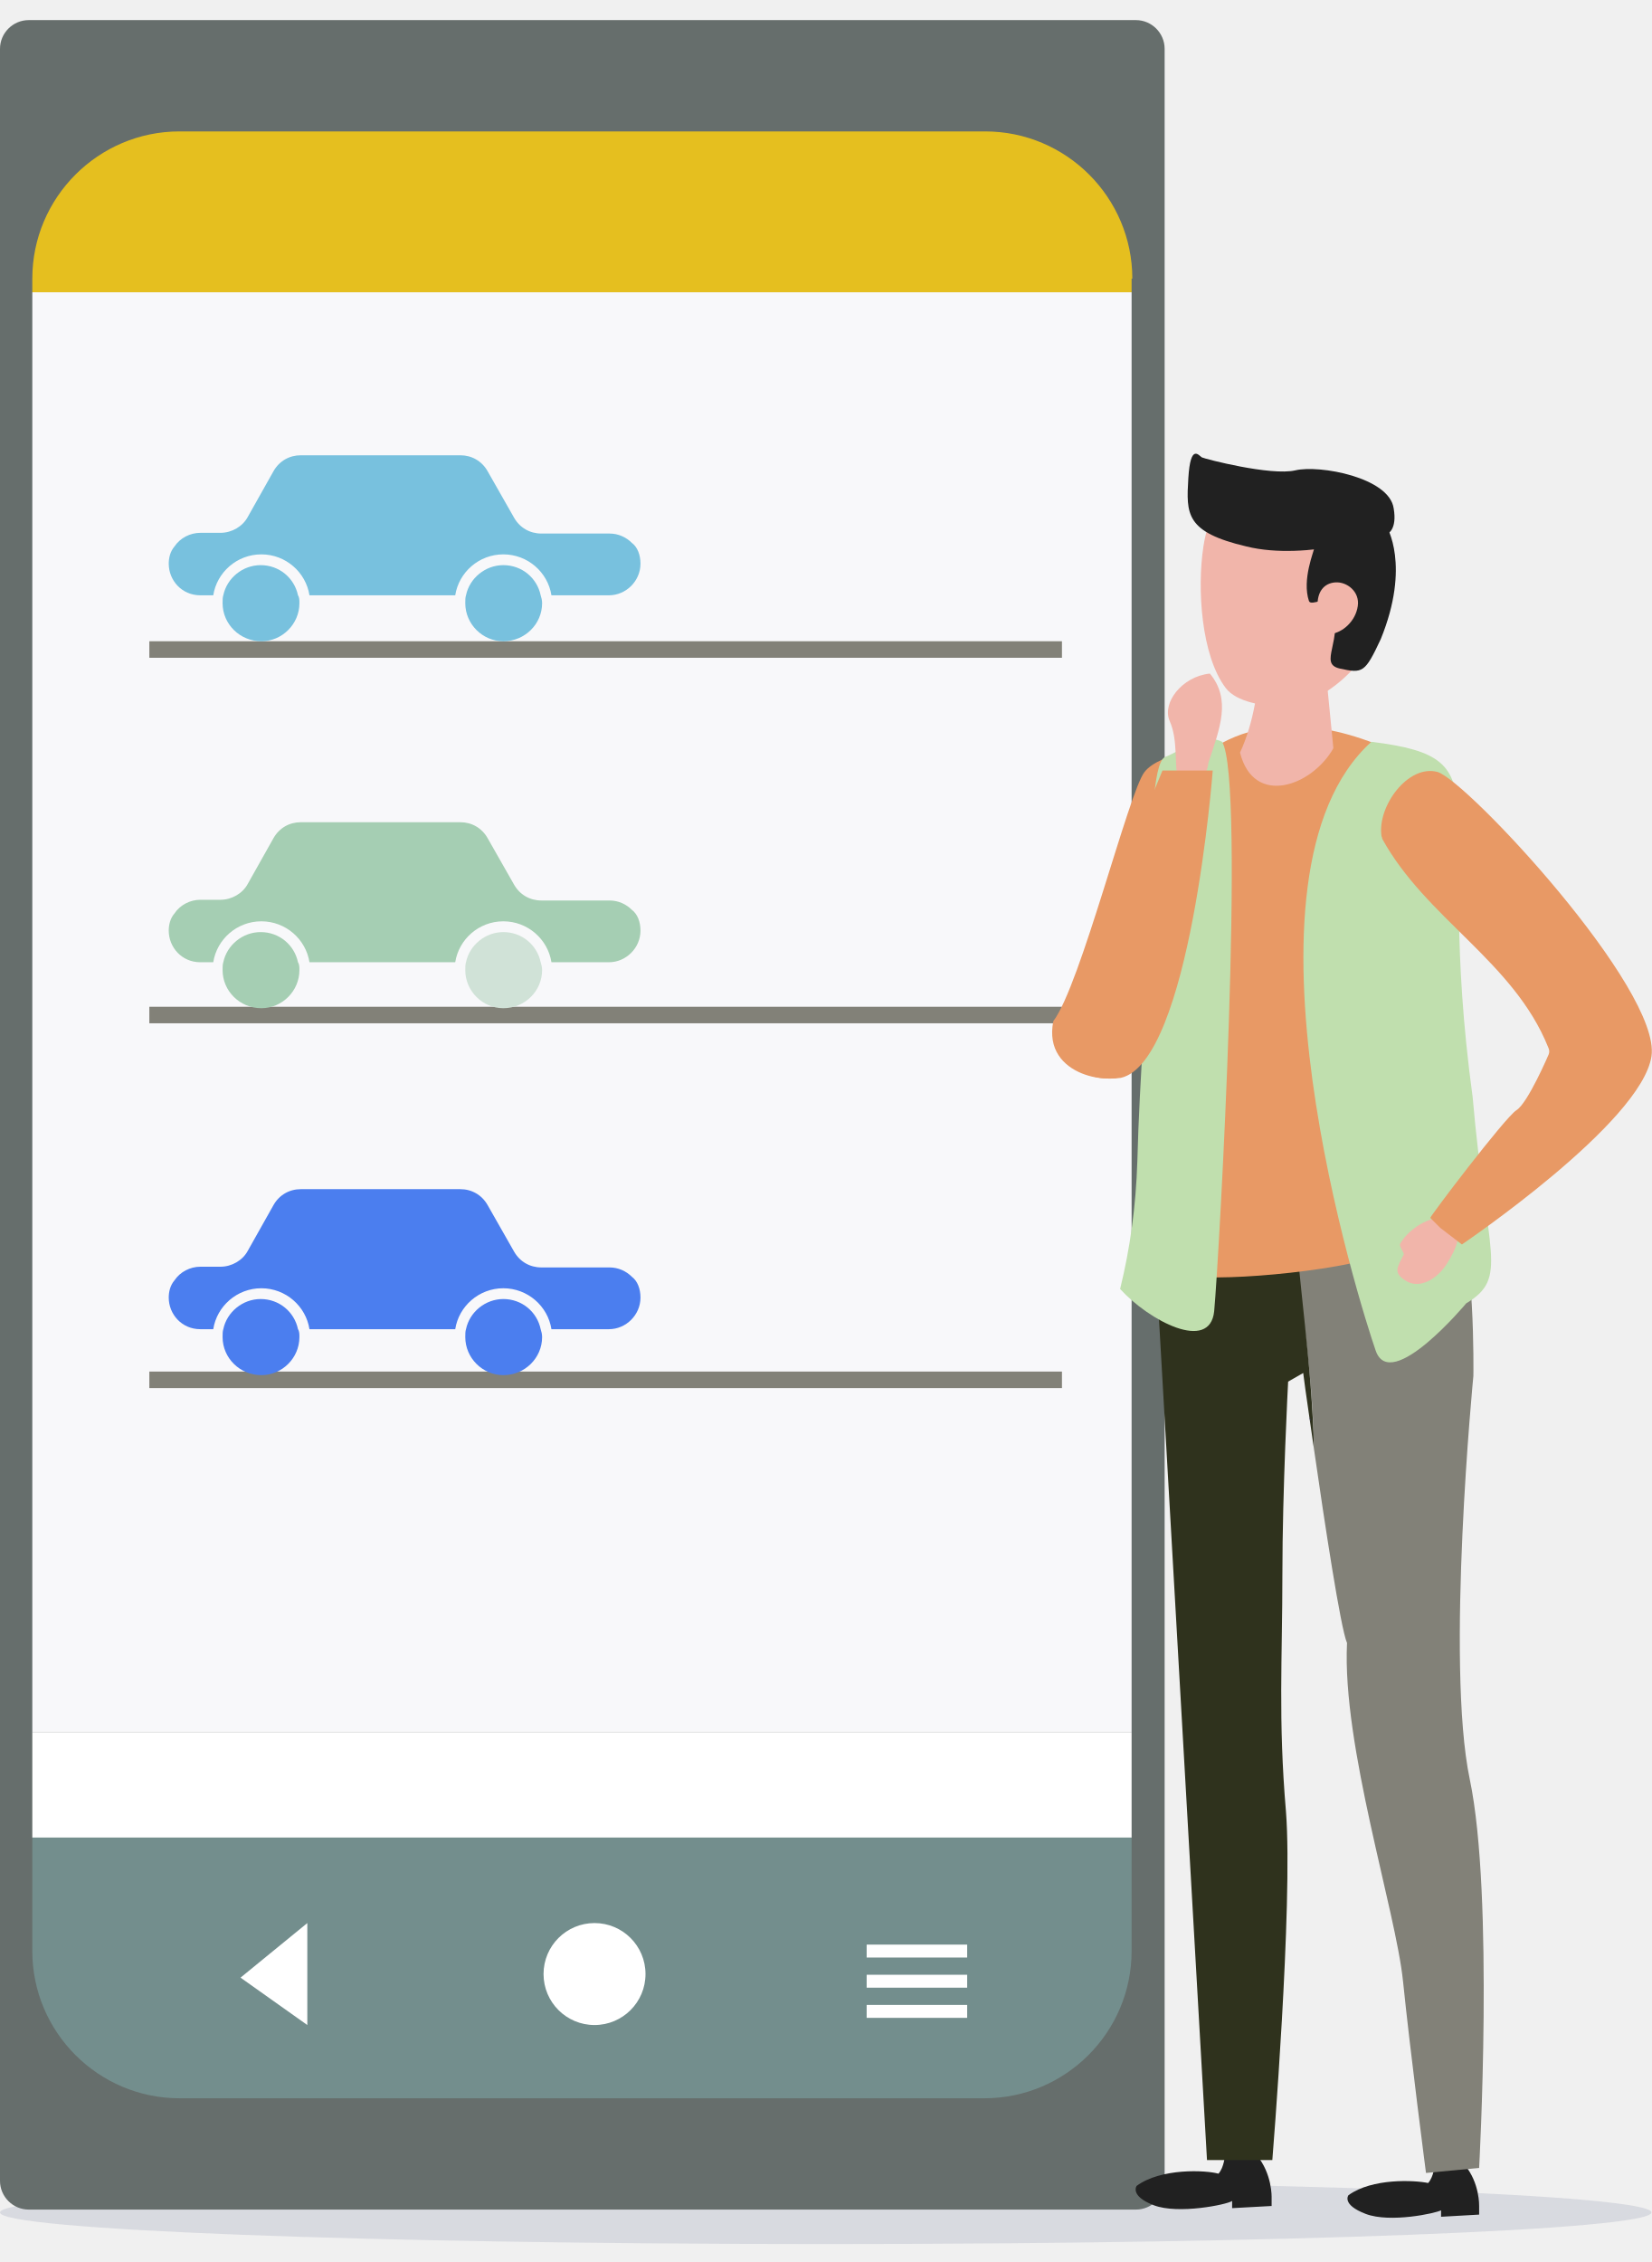
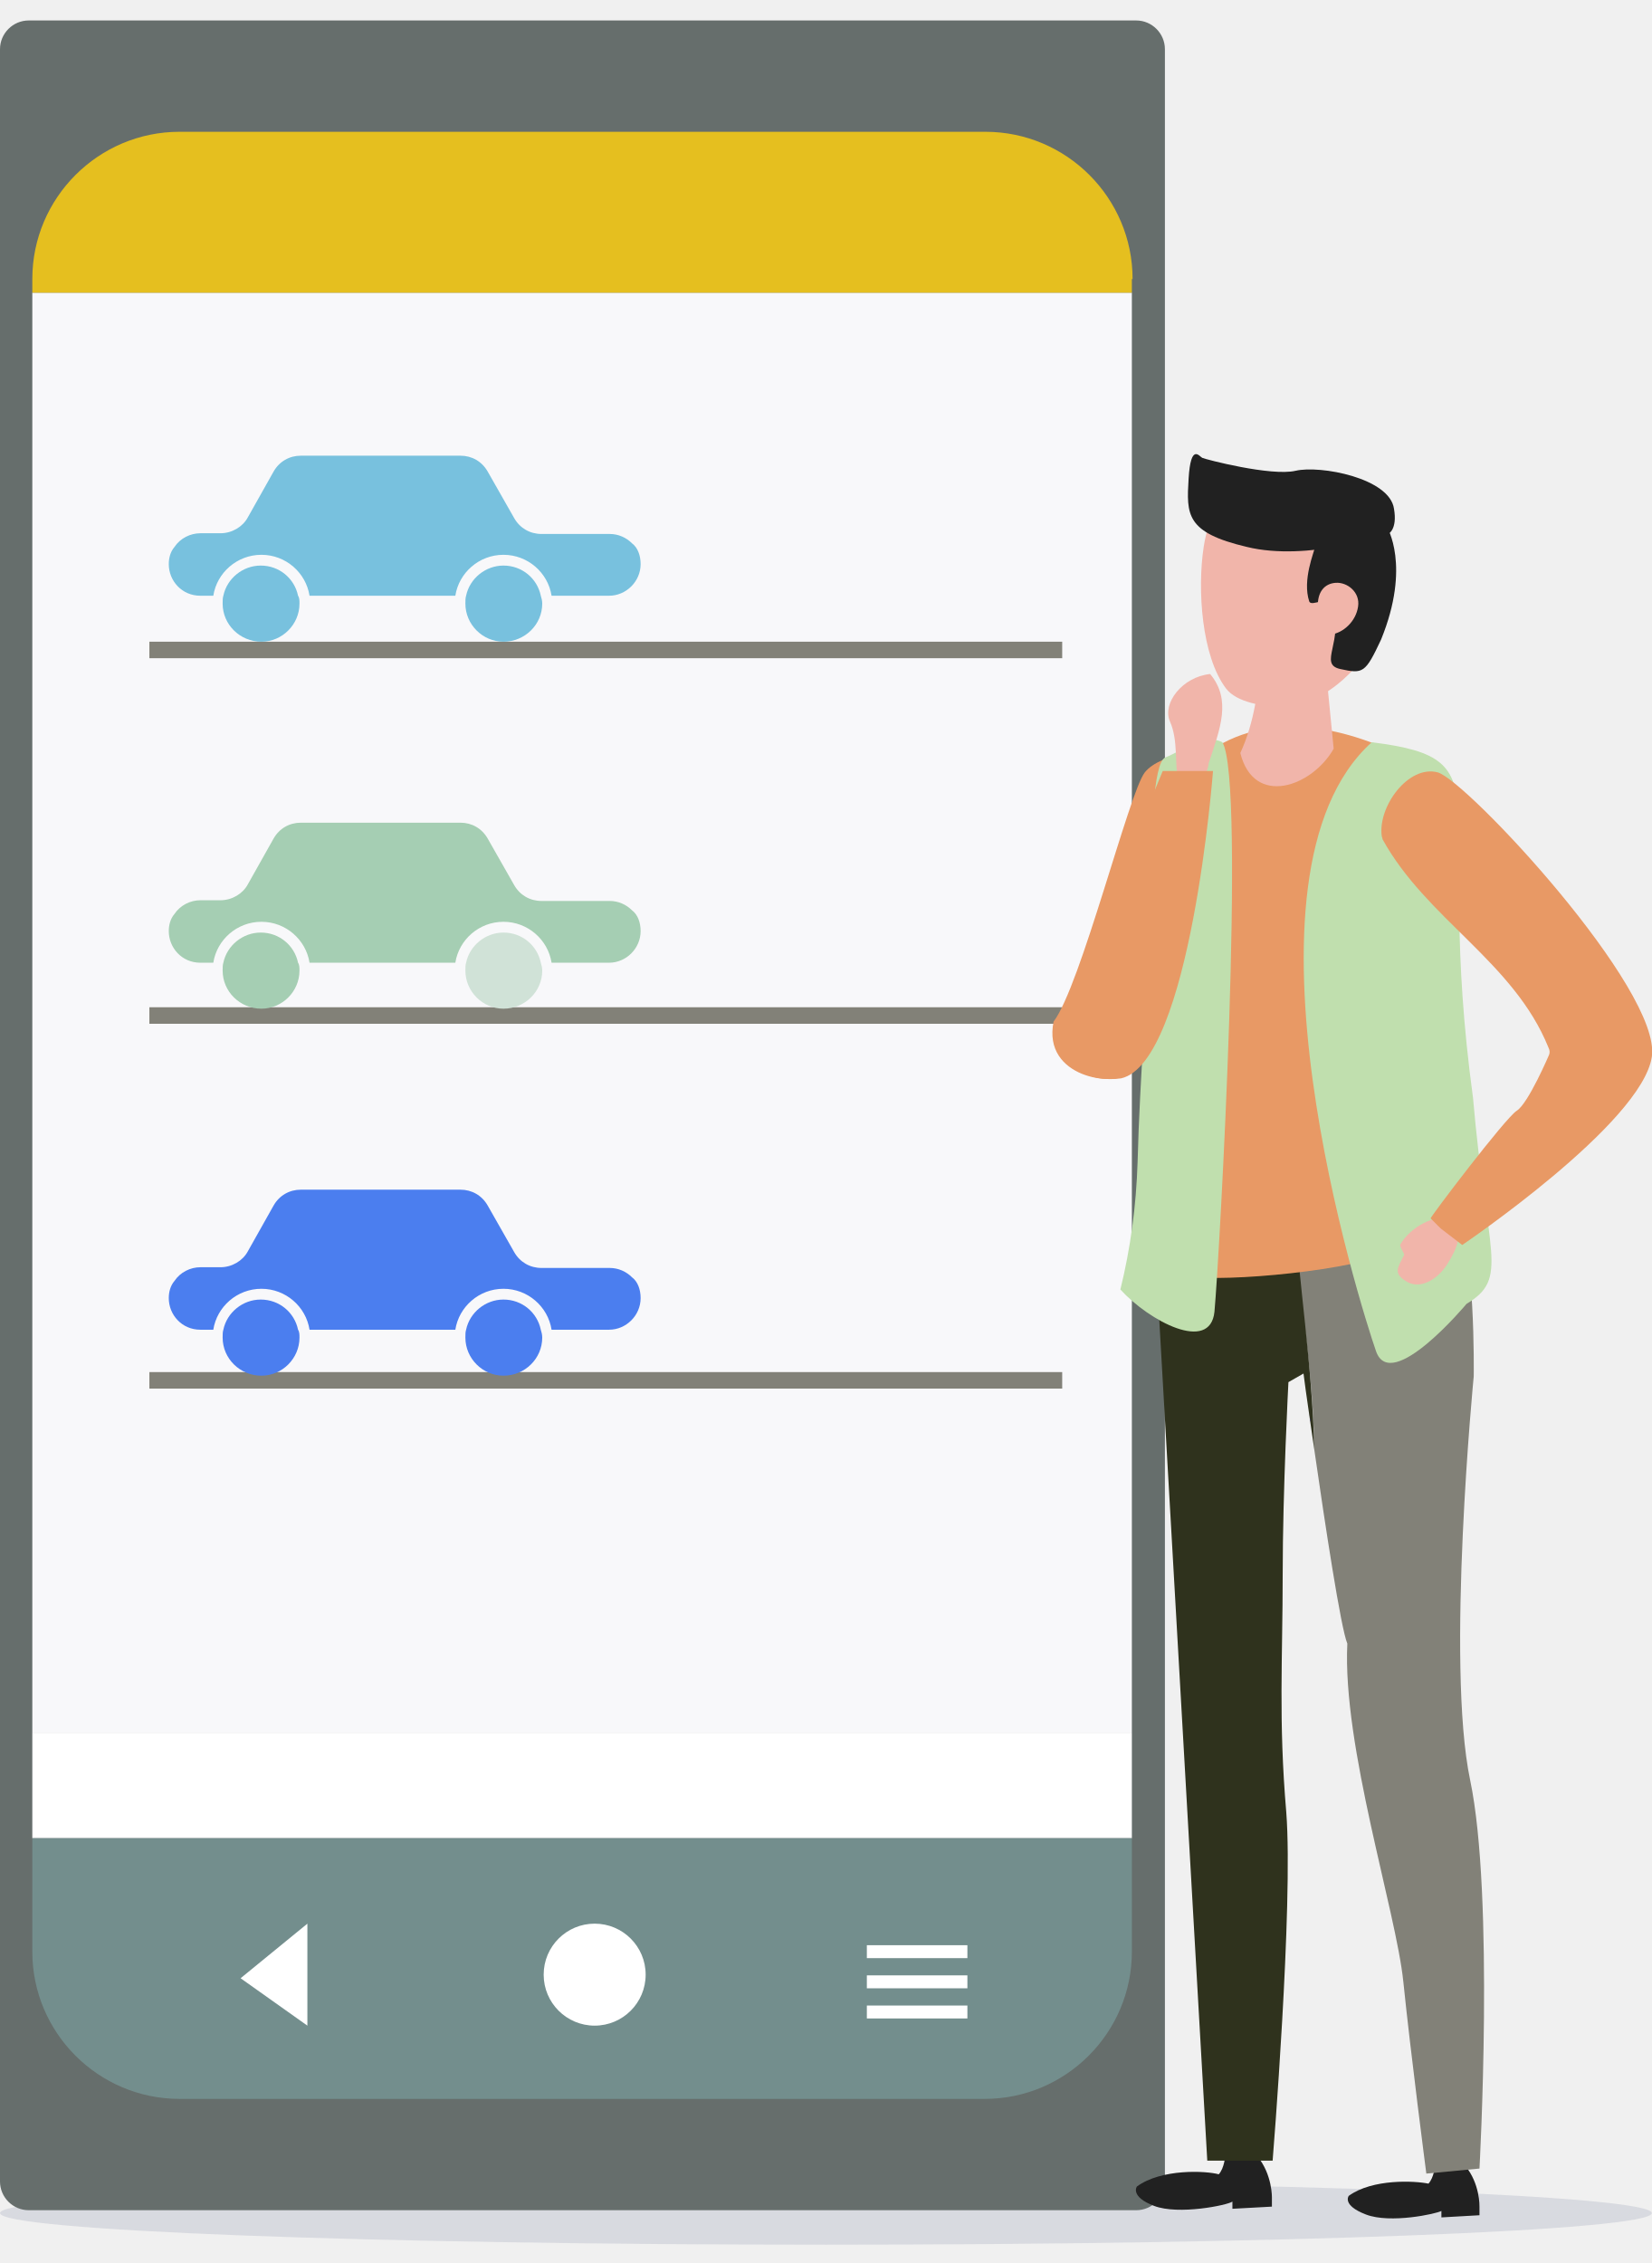
- <svg xmlns="http://www.w3.org/2000/svg" version="1.1" id="Layer_1" x="0px" y="0px" viewBox="0 0 230 315" style="enable-background:new 0 0 230 315;" xml:space="preserve">
+ <svg xmlns="http://www.w3.org/2000/svg" width="200" height="274" version="1.1" id="Layer_1" x="0px" y="0px" viewBox="0 0 230 315" style="enable-background:new 0 0 230 315;" xml:space="preserve">
  <style type="text/css">
	.st0{opacity:0.1;fill:#00114D;}
	.st1{fill:#666E6C;}
	.st2{fill:#F8F8FA;}
	.st3{fill:#E5BF1F;}
	.st4{fill:#FFFFFF;}
	.st5{fill:#738E8D;}
	.st6{fill:#828178;}
	.st7{fill:#78C1DE;}
	.st8{fill:#A5CEB3;}
	.st9{fill:#D0E2D7;}
	.st10{fill:#4B7EEF;}
	.st11{fill:#E89965;}
	.st12{fill:#212121;}
	.st13{fill:#574A9D;}
	.st14{fill:#2F321D;}
	.st15{fill:#463895;}
	.st16{fill:#C0DFAE;}
	.st17{fill:#F1B5AA;}
</style>
  <ellipse class="st0" cx="115" cy="308.1" rx="115" ry="4.4" />
  <g id="BG">
</g>
  <g id="Layer_1_1_">
    <g>
      <g>
        <path class="st1" d="M158.2,307.7H4c-2.2,0-4-1.8-4-4V6.8c0-2.2,1.8-4,4-4h154.2c2.2,0,4,1.8,4,4v297     C162.2,305.9,160.4,307.7,158.2,307.7z" />
        <rect x="4.5" y="40.7" class="st2" width="153.1" height="200.5" />
        <path class="st3" d="M157.7,38.8c0-11.3-9.2-20.5-20.5-20.5H25c-11.3,0-20.5,9.2-20.5,20.5v1.9h153.1V38.8z" />
        <rect x="4.5" y="241.2" class="st4" width="153.1" height="14.7" />
        <path class="st5" d="M4.5,255.9v15.8c0,11.3,9.2,20.5,20.5,20.5h112.1c11.3,0,20.5-9.2,20.5-20.5v-15.8L4.5,255.9L4.5,255.9z" />
        <g>
          <g>
            <rect x="20.8" y="89.3" class="st6" width="127.1" height="2.3" />
            <rect x="20.8" y="140.2" class="st6" width="127.1" height="2.3" />
            <rect x="20.8" y="191" class="st6" width="127.1" height="2.3" />
          </g>
          <g>
            <path class="st7" d="M89.2,78.5c0,2.4-2,4.4-4.4,4.4h-8c-0.5-3.2-3.3-5.7-6.7-5.7c-3.4,0-6.2,2.5-6.7,5.7H43.1       c-0.5-3.2-3.3-5.7-6.7-5.7c-3.4,0-6.2,2.5-6.7,5.7h-1.8c-2.6,0-4.4-2.1-4.4-4.4c0-0.8,0.2-1.7,0.8-2.4c0.8-1.2,2.2-1.9,3.6-1.9       h2.8c1.6,0,3.1-0.9,3.8-2.2l3.6-6.4c0.8-1.4,2.2-2.2,3.8-2.2h22.2c1.6,0,3,0.8,3.8,2.2l3.7,6.5c0.8,1.4,2.2,2.2,3.8,2.2h9.5       c1.2,0,2.3,0.5,3.1,1.3C88.8,76.2,89.2,77.3,89.2,78.5z" />
            <path class="st7" d="M41.7,84c0,2.9-2.4,5.3-5.3,5.3c-3,0-5.4-2.4-5.4-5.3c0-0.4,0-0.8,0.1-1.1c0.5-2.4,2.7-4.2,5.2-4.2       c2.6,0,4.7,1.8,5.2,4.2C41.7,83.2,41.7,83.6,41.7,84z" />
            <path class="st7" d="M75.5,84c0,2.9-2.4,5.3-5.4,5.3c-2.9,0-5.3-2.4-5.3-5.3c0-0.4,0-0.8,0.1-1.1c0.5-2.4,2.7-4.2,5.2-4.2       c2.6,0,4.7,1.8,5.2,4.2C75.4,83.2,75.5,83.6,75.5,84z" />
          </g>
          <g>
            <path class="st8" d="M89.2,129.6c0,2.4-2,4.4-4.4,4.4h-8c-0.5-3.2-3.3-5.7-6.7-5.7c-3.4,0-6.2,2.5-6.7,5.7H43.1       c-0.5-3.2-3.3-5.7-6.7-5.7c-3.4,0-6.2,2.5-6.7,5.7h-1.8c-2.6,0-4.4-2.1-4.4-4.4c0-0.8,0.2-1.7,0.8-2.4c0.8-1.2,2.2-1.9,3.6-1.9       h2.8c1.6,0,3.1-0.9,3.8-2.2l3.6-6.4c0.8-1.4,2.2-2.2,3.8-2.2h22.2c1.6,0,3,0.8,3.8,2.2l3.7,6.5c0.8,1.4,2.2,2.2,3.8,2.2h9.5       c1.2,0,2.3,0.5,3.1,1.3C88.8,127.3,89.2,128.4,89.2,129.6z" />
            <path class="st8" d="M41.7,135.1c0,2.9-2.4,5.3-5.3,5.3c-3,0-5.4-2.4-5.4-5.3c0-0.4,0-0.8,0.1-1.1c0.5-2.4,2.7-4.2,5.2-4.2       c2.6,0,4.7,1.8,5.2,4.2C41.7,134.3,41.7,134.7,41.7,135.1z" />
            <path class="st9" d="M75.5,135.1c0,2.9-2.4,5.3-5.4,5.3c-2.9,0-5.3-2.4-5.3-5.3c0-0.4,0-0.8,0.1-1.1c0.5-2.4,2.7-4.2,5.2-4.2       c2.6,0,4.7,1.8,5.2,4.2C75.4,134.3,75.5,134.7,75.5,135.1z" />
          </g>
          <g>
            <path class="st10" d="M89.2,180.7c0,2.4-2,4.4-4.4,4.4h-8c-0.5-3.2-3.3-5.7-6.7-5.7c-3.4,0-6.2,2.5-6.7,5.7H43.1       c-0.5-3.2-3.3-5.7-6.7-5.7c-3.4,0-6.2,2.5-6.7,5.7h-1.8c-2.6,0-4.4-2.1-4.4-4.4c0-0.8,0.2-1.7,0.8-2.4c0.8-1.2,2.2-1.9,3.6-1.9       h2.8c1.6,0,3.1-0.9,3.8-2.2l3.6-6.4c0.8-1.4,2.2-2.2,3.8-2.2h22.2c1.6,0,3,0.8,3.8,2.2l3.7,6.5c0.8,1.4,2.2,2.2,3.8,2.2h9.5       c1.2,0,2.3,0.5,3.1,1.3C88.8,178.4,89.2,179.5,89.2,180.7z" />
            <path class="st10" d="M41.7,186.2c0,2.9-2.4,5.3-5.3,5.3c-3,0-5.4-2.4-5.4-5.3c0-0.4,0-0.8,0.1-1.1c0.5-2.4,2.7-4.2,5.2-4.2       c2.6,0,4.7,1.8,5.2,4.2C41.7,185.4,41.7,185.8,41.7,186.2z" />
            <path class="st10" d="M75.5,186.2c0,2.9-2.4,5.3-5.4,5.3c-2.9,0-5.3-2.4-5.3-5.3c0-0.4,0-0.8,0.1-1.1c0.5-2.4,2.7-4.2,5.2-4.2       c2.6,0,4.7,1.8,5.2,4.2C75.4,185.4,75.5,185.8,75.5,186.2z" />
          </g>
        </g>
        <g>
          <circle class="st4" cx="82.8" cy="274.9" r="7.1" />
          <polygon class="st4" points="42.8,267.8 33.5,275.4 42.8,282     " />
          <rect x="120.7" y="270.8" class="st4" width="14" height="1.8" />
          <rect x="120.7" y="275" class="st4" width="14" height="1.8" />
          <rect x="120.7" y="279.2" class="st4" width="14" height="1.8" />
        </g>
      </g>
      <g>
        <path class="st11" d="M169.1,104.1c0,0-7.5,0.6-9.7,3.4c-2.2,2.8-8.9,29.7-12.7,34.7c-1.6,7.9,8.7,9.1,10.4,7.2     C158.8,147.5,176.4,116.5,169.1,104.1z" />
        <path class="st12" d="M158.3,304.4c0,0-1,1.4,2.4,2.7s10.2-0.1,10.9-0.6c0,1,0,1,0,1l5.5-0.3v-1.2c0,0,0.1-3.3-2.1-5.9h-4.4     c0,0-0.1,1.7-0.9,2.6C167.9,302.2,161.7,301.9,158.3,304.4z" />
        <path class="st12" d="M187.8,305.7c0,0-1,1.3,2.4,2.6c3.4,1.3,9.8-0.1,10.5-0.5c0,0.9,0,0.9,0,0.9l5.3-0.3v-1.2     c0,0,0.1-3.2-2-5.7h-4.2c0,0-0.1,1.6-0.9,2.5C197,303.6,191.1,303.3,187.8,305.7z" />
        <path class="st13" d="M182.5,197.9c0-0.2,0-0.3-0.1-0.5c0-0.3-0.1-0.6-0.1-0.9c0,0.2,0.1,0.5,0.1,0.7     C182.4,197.4,182.4,197.6,182.5,197.9z" />
        <path class="st6" d="M206,301.9l-7.4,0.7c0,0-2.2-16.9-3.2-26.7s-8.5-32.8-7.8-47.1c-0.9-2.1-3.1-16.6-4.6-27     c-0.1-7.4-1-14.9-2-22.2c-0.4-3.2-0.2-8.3-1-12.6c10.2-0.2,21,0,22.5,1.9c3,3.7,2.7,22.7,2.7,22.7s-3.9,40-0.5,56.2     C208.1,264,206,301.9,206,301.9z" />
        <path class="st13" d="M182.9,200.8c-0.1-0.8-0.2-1.5-0.3-2.2C182.7,199.3,182.8,200,182.9,200.8z" />
        <path class="st14" d="M183,201.8c-0.4-2.9-1.2-8.1-1.5-10.6l-2.1,1.2c0,0-0.8,15-0.8,26.8c0,11.8-0.6,20.2,0.5,33.1     c1,12.9-1.9,48.5-1.9,48.5h-9.1l-7.6-133.1c6.5-0.4,13-0.7,19.6-0.9C180.9,179.4,182.7,189.7,183,201.8z" />
        <path class="st15" d="M182.5,197.9c0-0.2,0-0.3-0.1-0.5c0-0.1,0-0.2,0-0.2C182.4,197.4,182.4,197.6,182.5,197.9z" />
        <path class="st11" d="M165.4,107.4c0,0,9.4-13.4,32.2-1c-6.1,13.3-1.8,65.5-4.2,68.1c-7.3,2.8-25.7,4.1-28.1,3     C162.1,160.7,165.4,107.4,165.4,107.4z" />
        <path class="st16" d="M158.4,161.7c0.3-12,1.4-23.4,1.6-35.5c0-1,0-2.2-0.2-3.4c0.7-5.7,0.6-16.7,2.5-17.4     c2.3-0.9,5.4-3.4,7.9-2.1c3.3,5.3-0.4,71.8-1.1,79.3c-0.6,5.8-9.1,1.3-13.1-3.1C157.4,173.8,158.2,168,158.4,161.7z" />
        <path class="st16" d="M204.2,181.5c0,0-10.5,12.6-12.6,6.6c-2.1-6-21.2-66.2-0.6-84.8c19.2,2.4,8.4,7.6,14.1,49.5     C207,174.8,210.2,177.9,204.2,181.5z" />
        <path class="st17" d="M202,170c2,1.2,0.9,3.8-0.5,6c-1.4,2.2-3.9,3.6-5.8,2.3c-1.7-1.1-1.1-1.8-0.2-3.6c0.1-0.2-0.7-1.2-0.5-1.5     C196.3,170.9,200,168.7,202,170z" />
        <path class="st11" d="M211.2,154.6c1.6-1,4.5-7.8,4.5-7.8c0,0,0,0,0,0c0.1-0.3,0.1-0.6-0.1-1c-4.8-11.9-17-17.9-23.1-29     c0-0.2-0.1-0.3-0.1-0.4c-0.6-4.1,3.7-10,7.8-8.9c4.1,1.2,31.2,30.3,29.8,39.6c-1.4,9.3-26.4,26.2-26.4,26.2l-3-2.3l-1.4-1.4     C199,169.6,209.6,155.6,211.2,154.6z" />
        <path class="st17" d="M175.6,90c-0.2,5.6-1,10.7-2.9,14.8c1.9,7.6,10,4.7,13-0.6l-1.2-12.2L175.6,90z" />
        <g>
          <path class="st17" d="M192.9,84.2c-1.3,8.4-9.5,14.5-14.6,14.2c-2.3-0.1-6.1-0.6-7.6-2.6c-3.4-4.5-4-13.8-3.1-19.7      c1.3-8.4,6.6-10.4,14.1-9.3C189.2,68,194.2,75.8,192.9,84.2z" />
          <path class="st12" d="M193.3,74.3c0,0-11.2,3.9-19.7,1.8c-8.5-2-8.4-4.5-8.1-9.5c0.3-5,1.5-3.1,1.9-2.9s9.6,2.6,13,1.8      c3.4-0.8,13.1,1,13.7,5.3C194.6,73.7,193.3,74.3,193.3,74.3z" />
          <path class="st12" d="M193.1,73.3c0,0,3.4,5.4-0.8,15.7c-2.2,4.7-2.5,4.8-5.7,4.1c-3.1-0.7,0.6-3.8-1.1-9.1      c-0.4-1.2-2.9,0.5-3.2-0.3c-1-3,0.7-6.9,0.8-7.6C183.3,75,193.1,73.3,193.1,73.3z" />
          <path class="st17" d="M189.1,84.4c-0.3,2.1-2.1,3.7-3.8,3.9c-1.6,0.1-1.7-1.7-1.8-3.8c-0.1-2.1,0.9-3.3,2.5-3.4      S189.4,82.4,189.1,84.4z" />
        </g>
        <path class="st17" d="M162.9,100.4c-1.1-2.5,1.7-6.2,5.6-6.6c3,3.6,1.4,7.6-0.2,12.4c-0.2,2.1-2.1,4.1-4.2,2.9     C163.5,106.3,164.1,103.1,162.9,100.4z" />
        <path class="st11" d="M168.9,107.3c0,0-3.1,40.6-12.8,42.8c-4.2,0.6-10-1.2-6.9-9.8c0.8-4.4,12.7-33,12.7-33L168.9,107.3z" />
      </g>
    </g>
  </g>
</svg>
